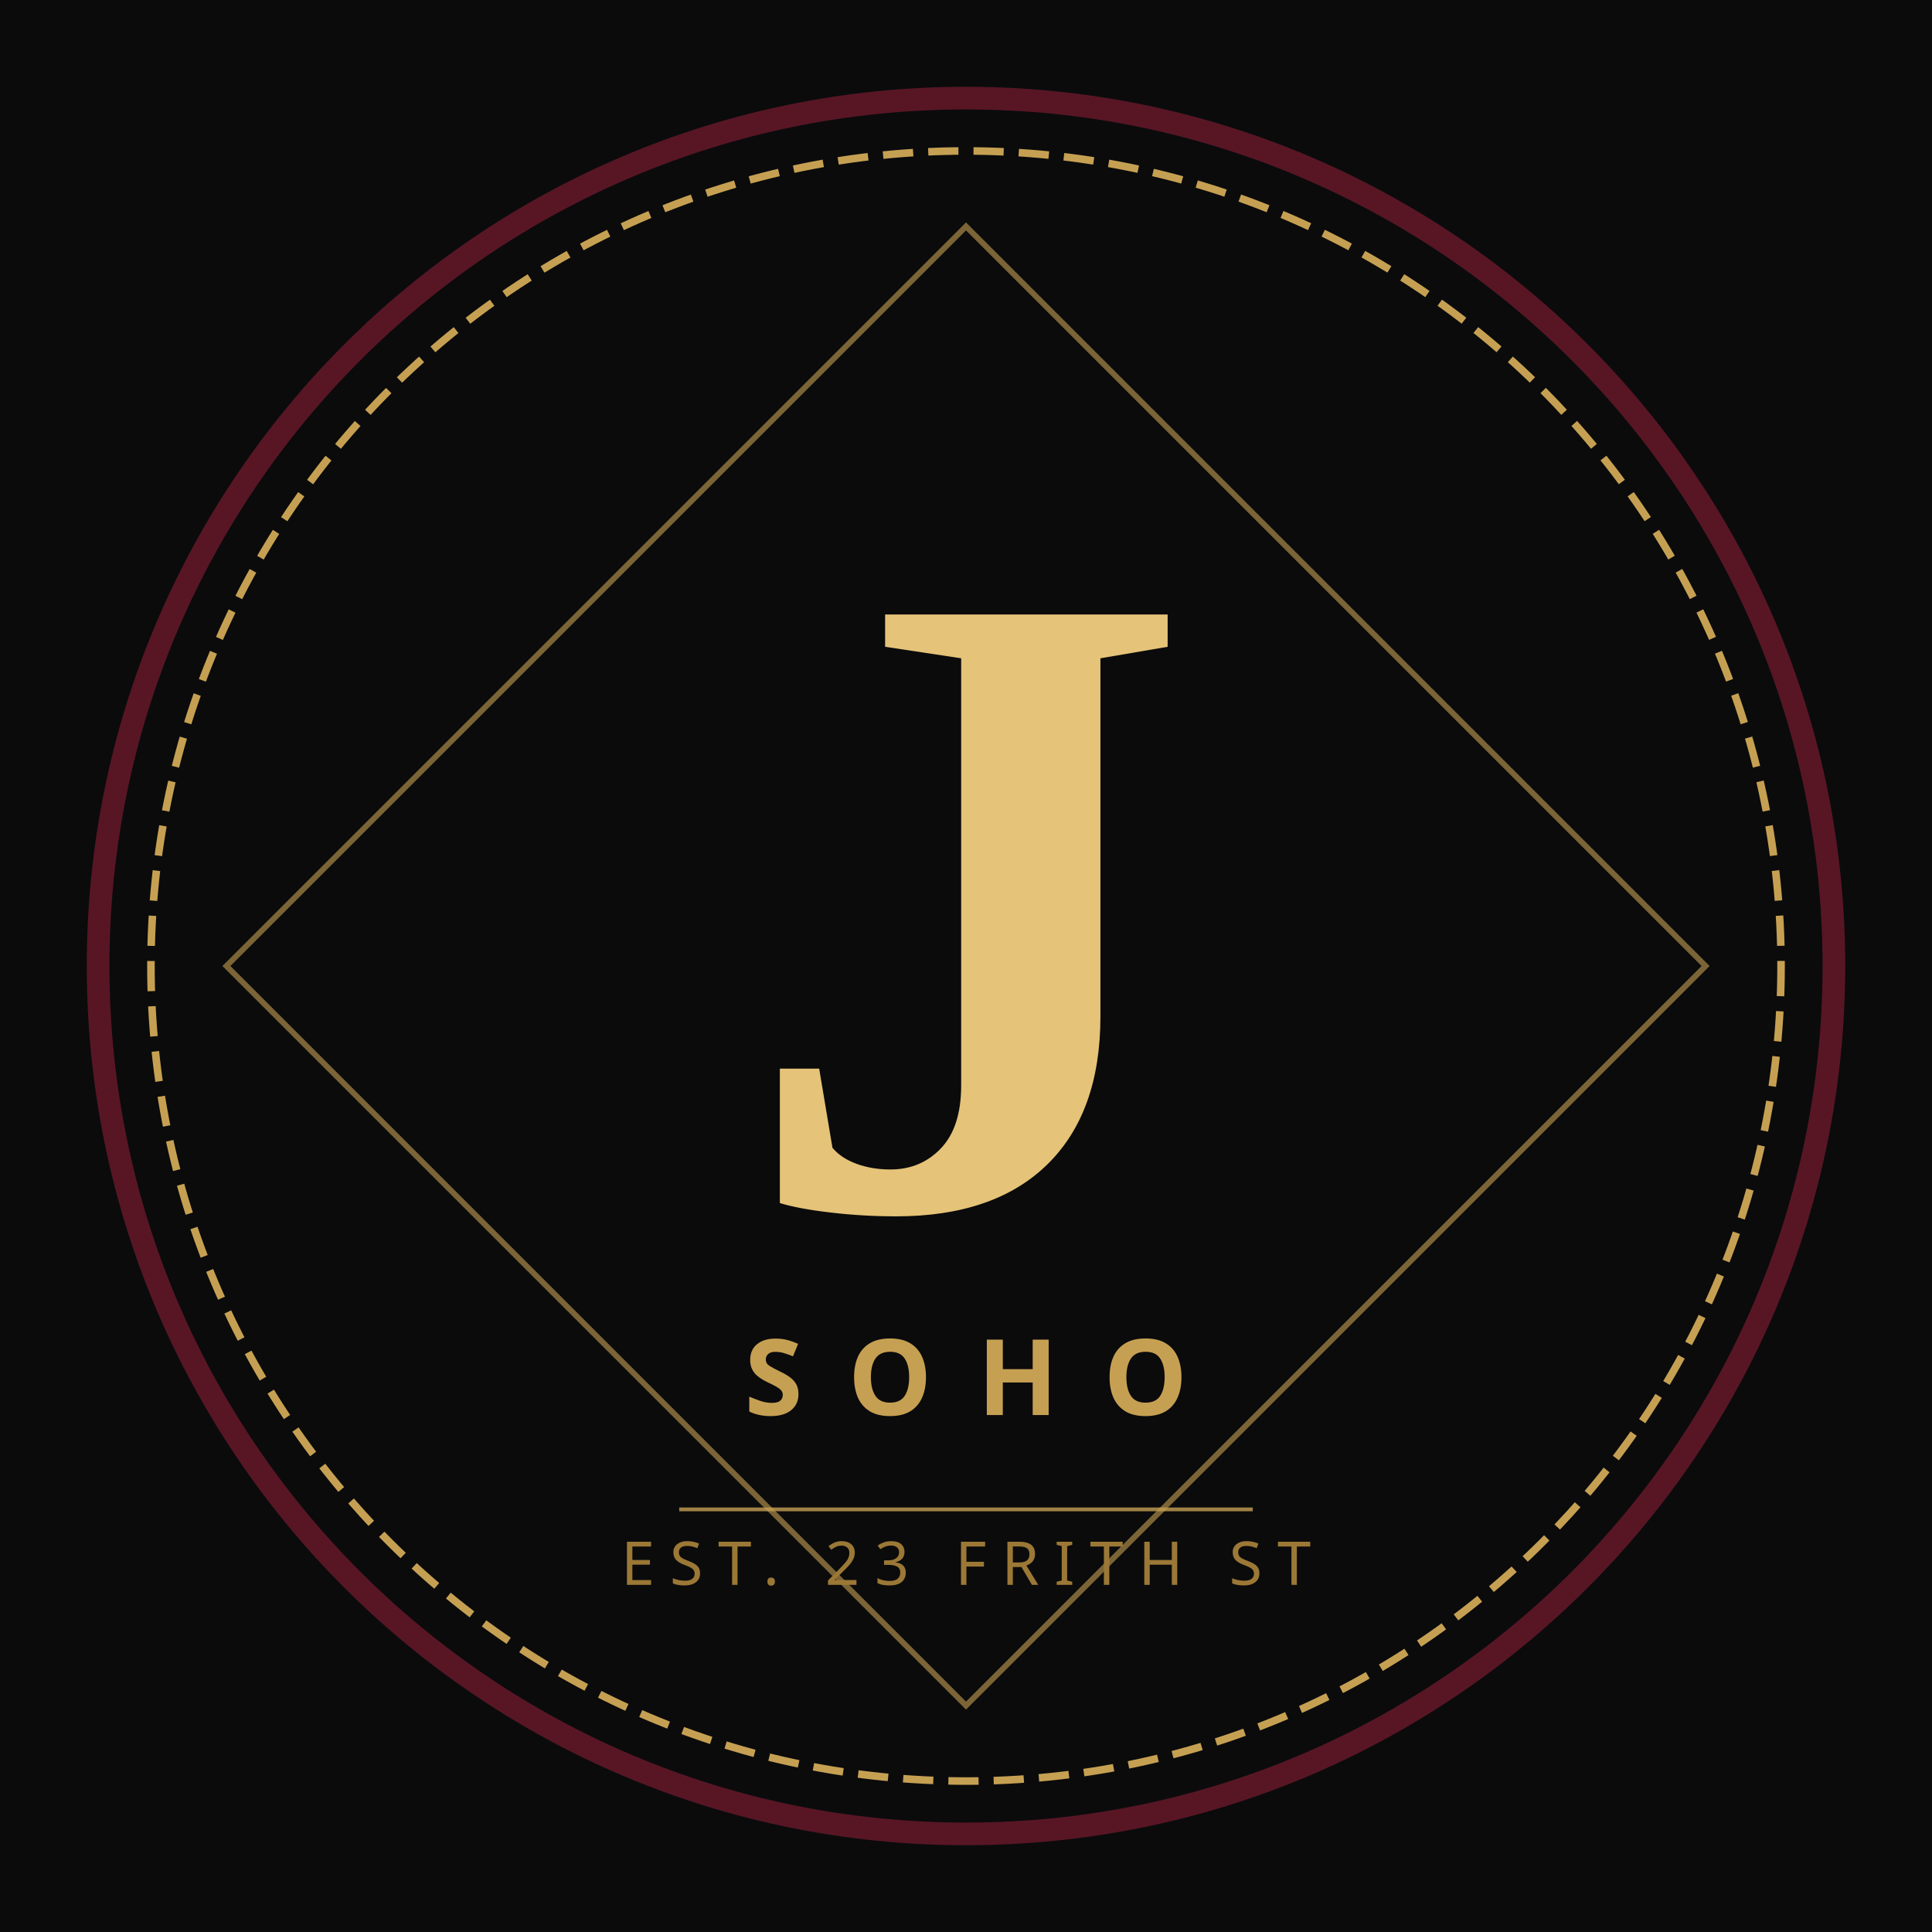
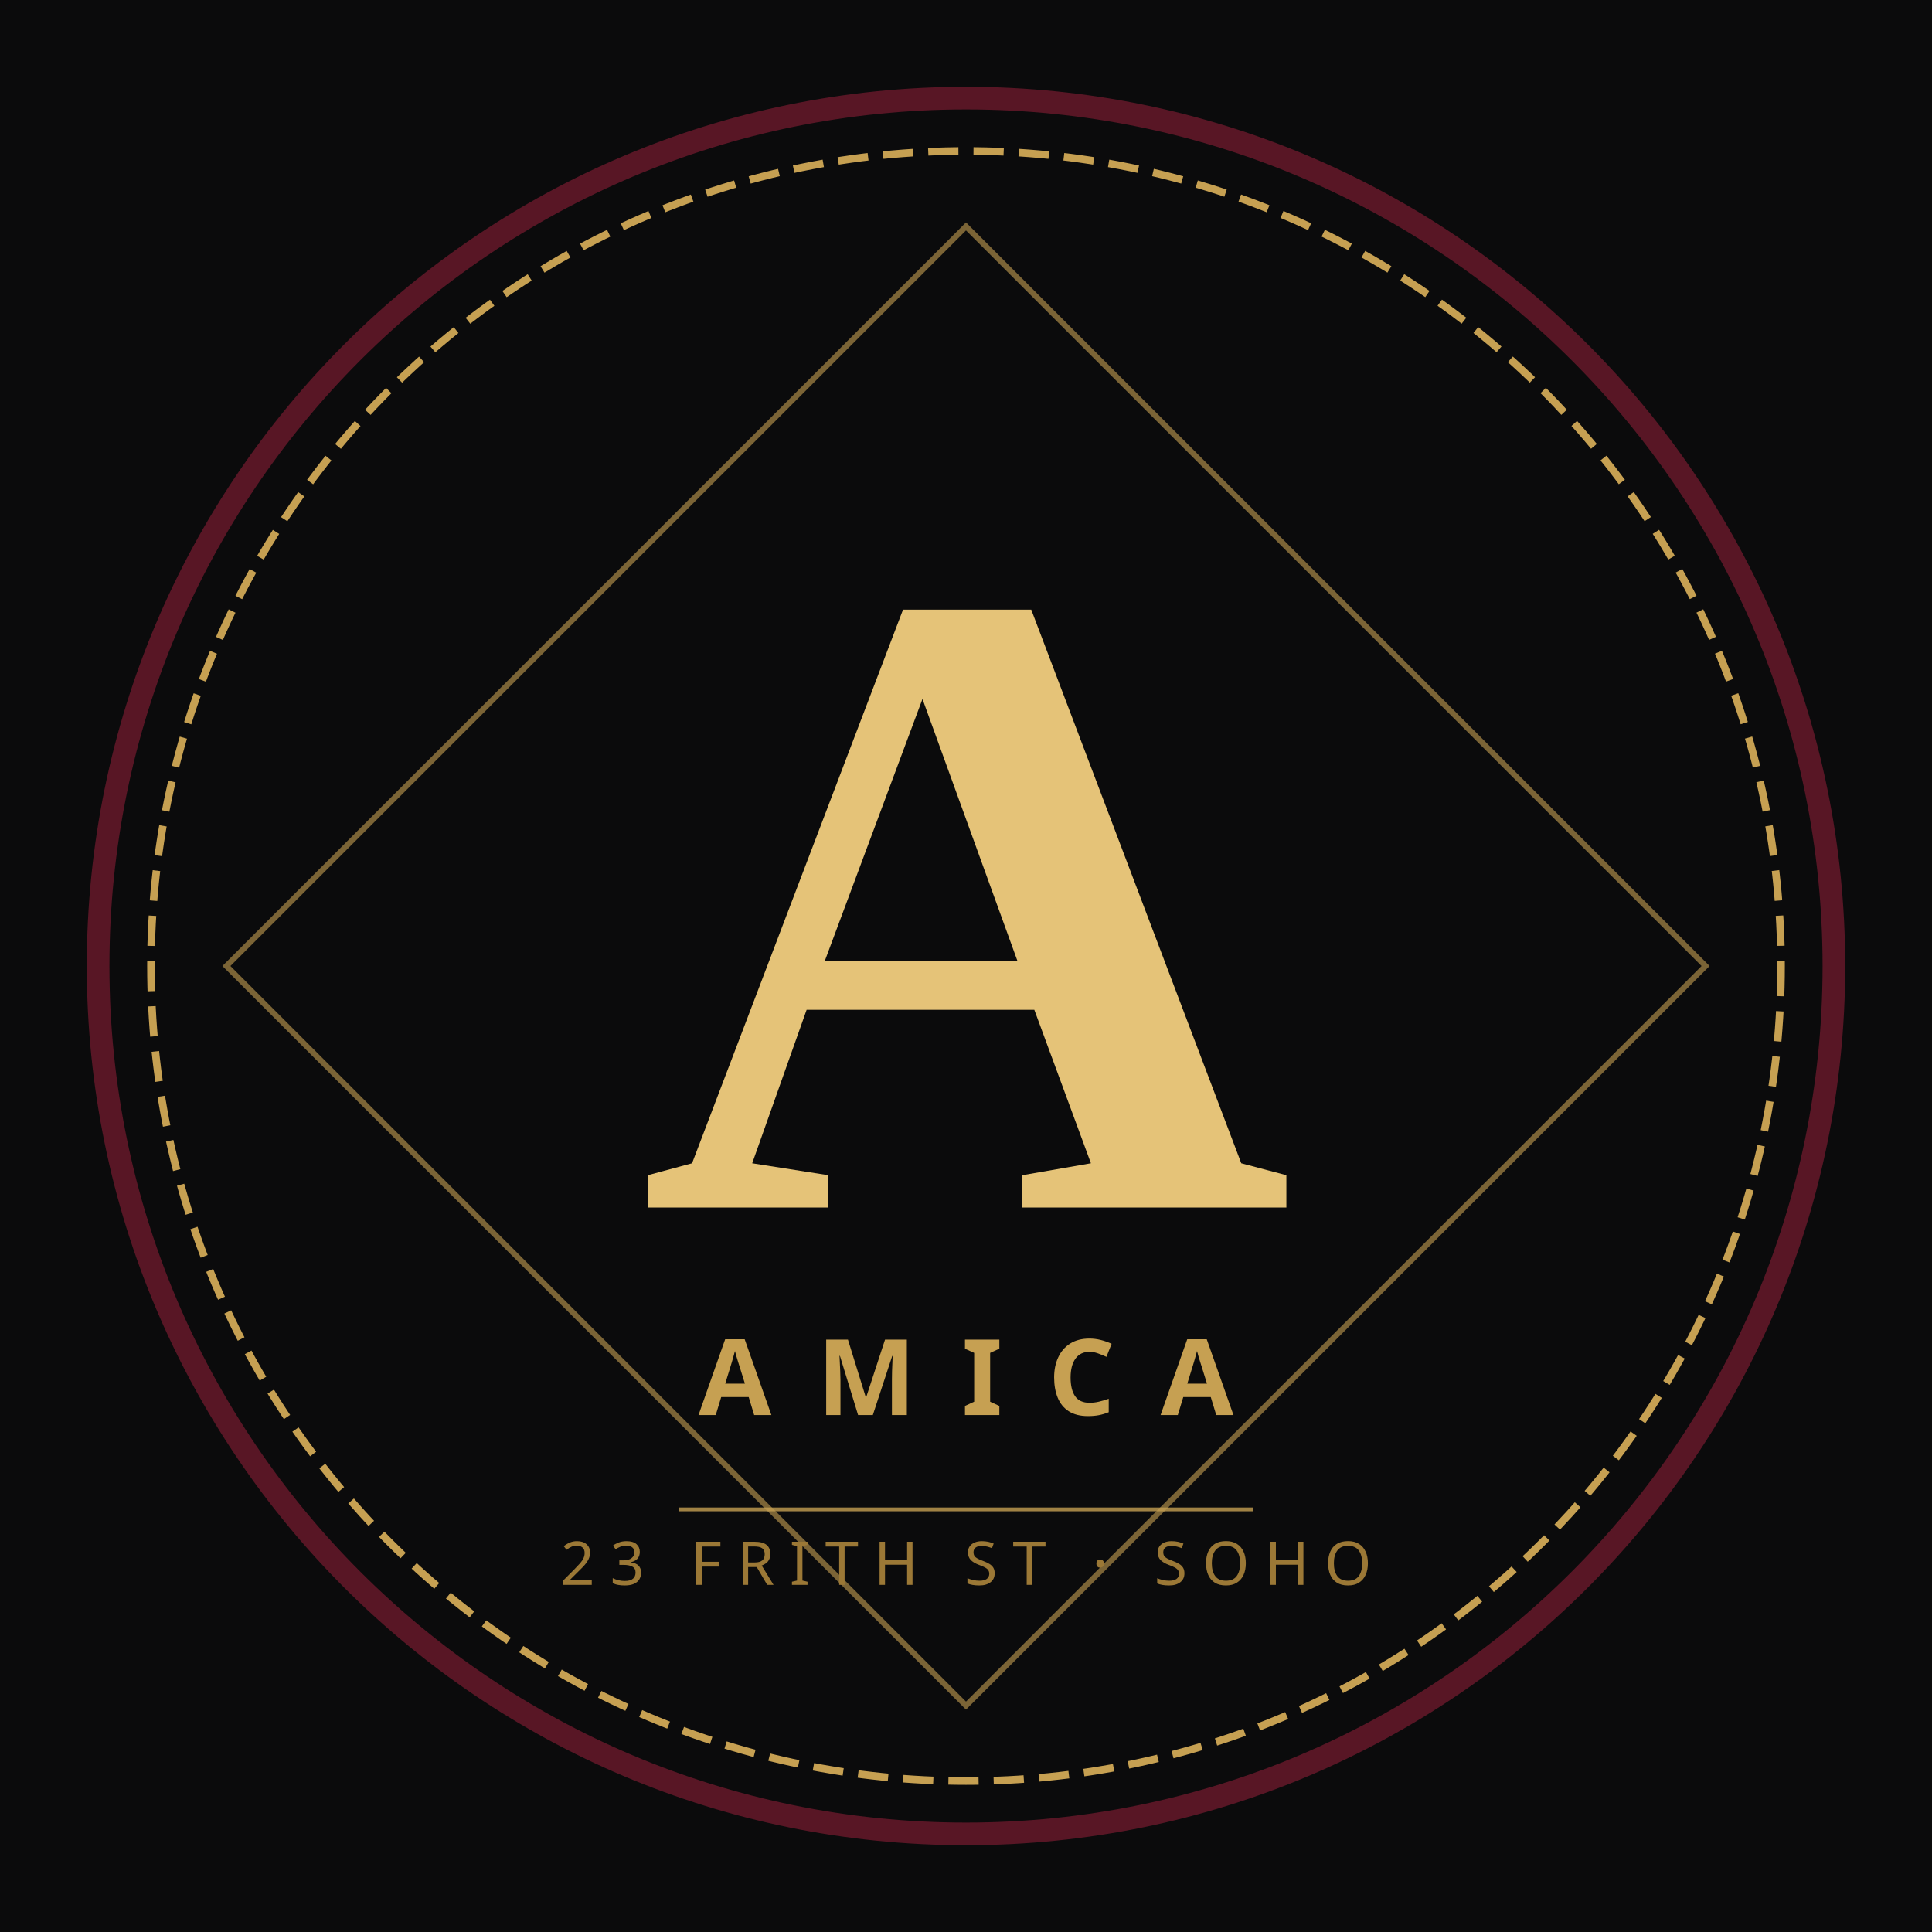
<svg xmlns="http://www.w3.org/2000/svg" viewBox="0 0 512 512" width="512" height="512">
  <rect width="512" height="512" fill="#0B0B0C" />
  <circle cx="256" cy="256" r="230" fill="none" stroke="#581625" stroke-width="6" />
  <circle cx="256" cy="256" r="216" fill="none" stroke="#C6A052" stroke-width="2" stroke-dasharray="8 4" />
  <polygon points="256,60 452,256 256,452 60,256" fill="none" stroke="#C6A052" stroke-width="1.5" opacity="0.6" />
-   <text x="256" y="320" font-family="'Cormorant Garamond', 'Cinzel', 'Times New Roman', serif" font-size="240" font-weight="700" fill="#E5C378" text-anchor="middle" letter-spacing="2">J</text>
-   <text x="256" y="375" font-family="'Plus Jakarta Sans', sans-serif" font-size="28" font-weight="600" fill="#C6A052" text-anchor="middle" letter-spacing="12">SOHO</text>
+   <text x="256" y="320" font-family="'Cormorant Garamond', 'Cinzel', 'Times New Roman', serif" font-size="240" font-weight="700" fill="#E5C378" text-anchor="middle" letter-spacing="2">A</text>
+   <text x="256" y="375" font-family="'Plus Jakarta Sans', sans-serif" font-size="28" font-weight="600" fill="#C6A052" text-anchor="middle" letter-spacing="12">AMICA</text>
  <line x1="180" y1="400" x2="332" y2="400" stroke="#C6A052" stroke-width="1" opacity="0.8" />
-   <text x="256" y="420" font-family="'Plus Jakarta Sans', sans-serif" font-size="16" font-weight="400" fill="#9B7836" text-anchor="middle" letter-spacing="4">EST. 23 FRITH ST</text>
+   <text x="256" y="420" font-family="'Plus Jakarta Sans', sans-serif" font-size="16" font-weight="400" fill="#9B7836" text-anchor="middle" letter-spacing="4">23 FRITH ST · SOHO</text>
</svg>
